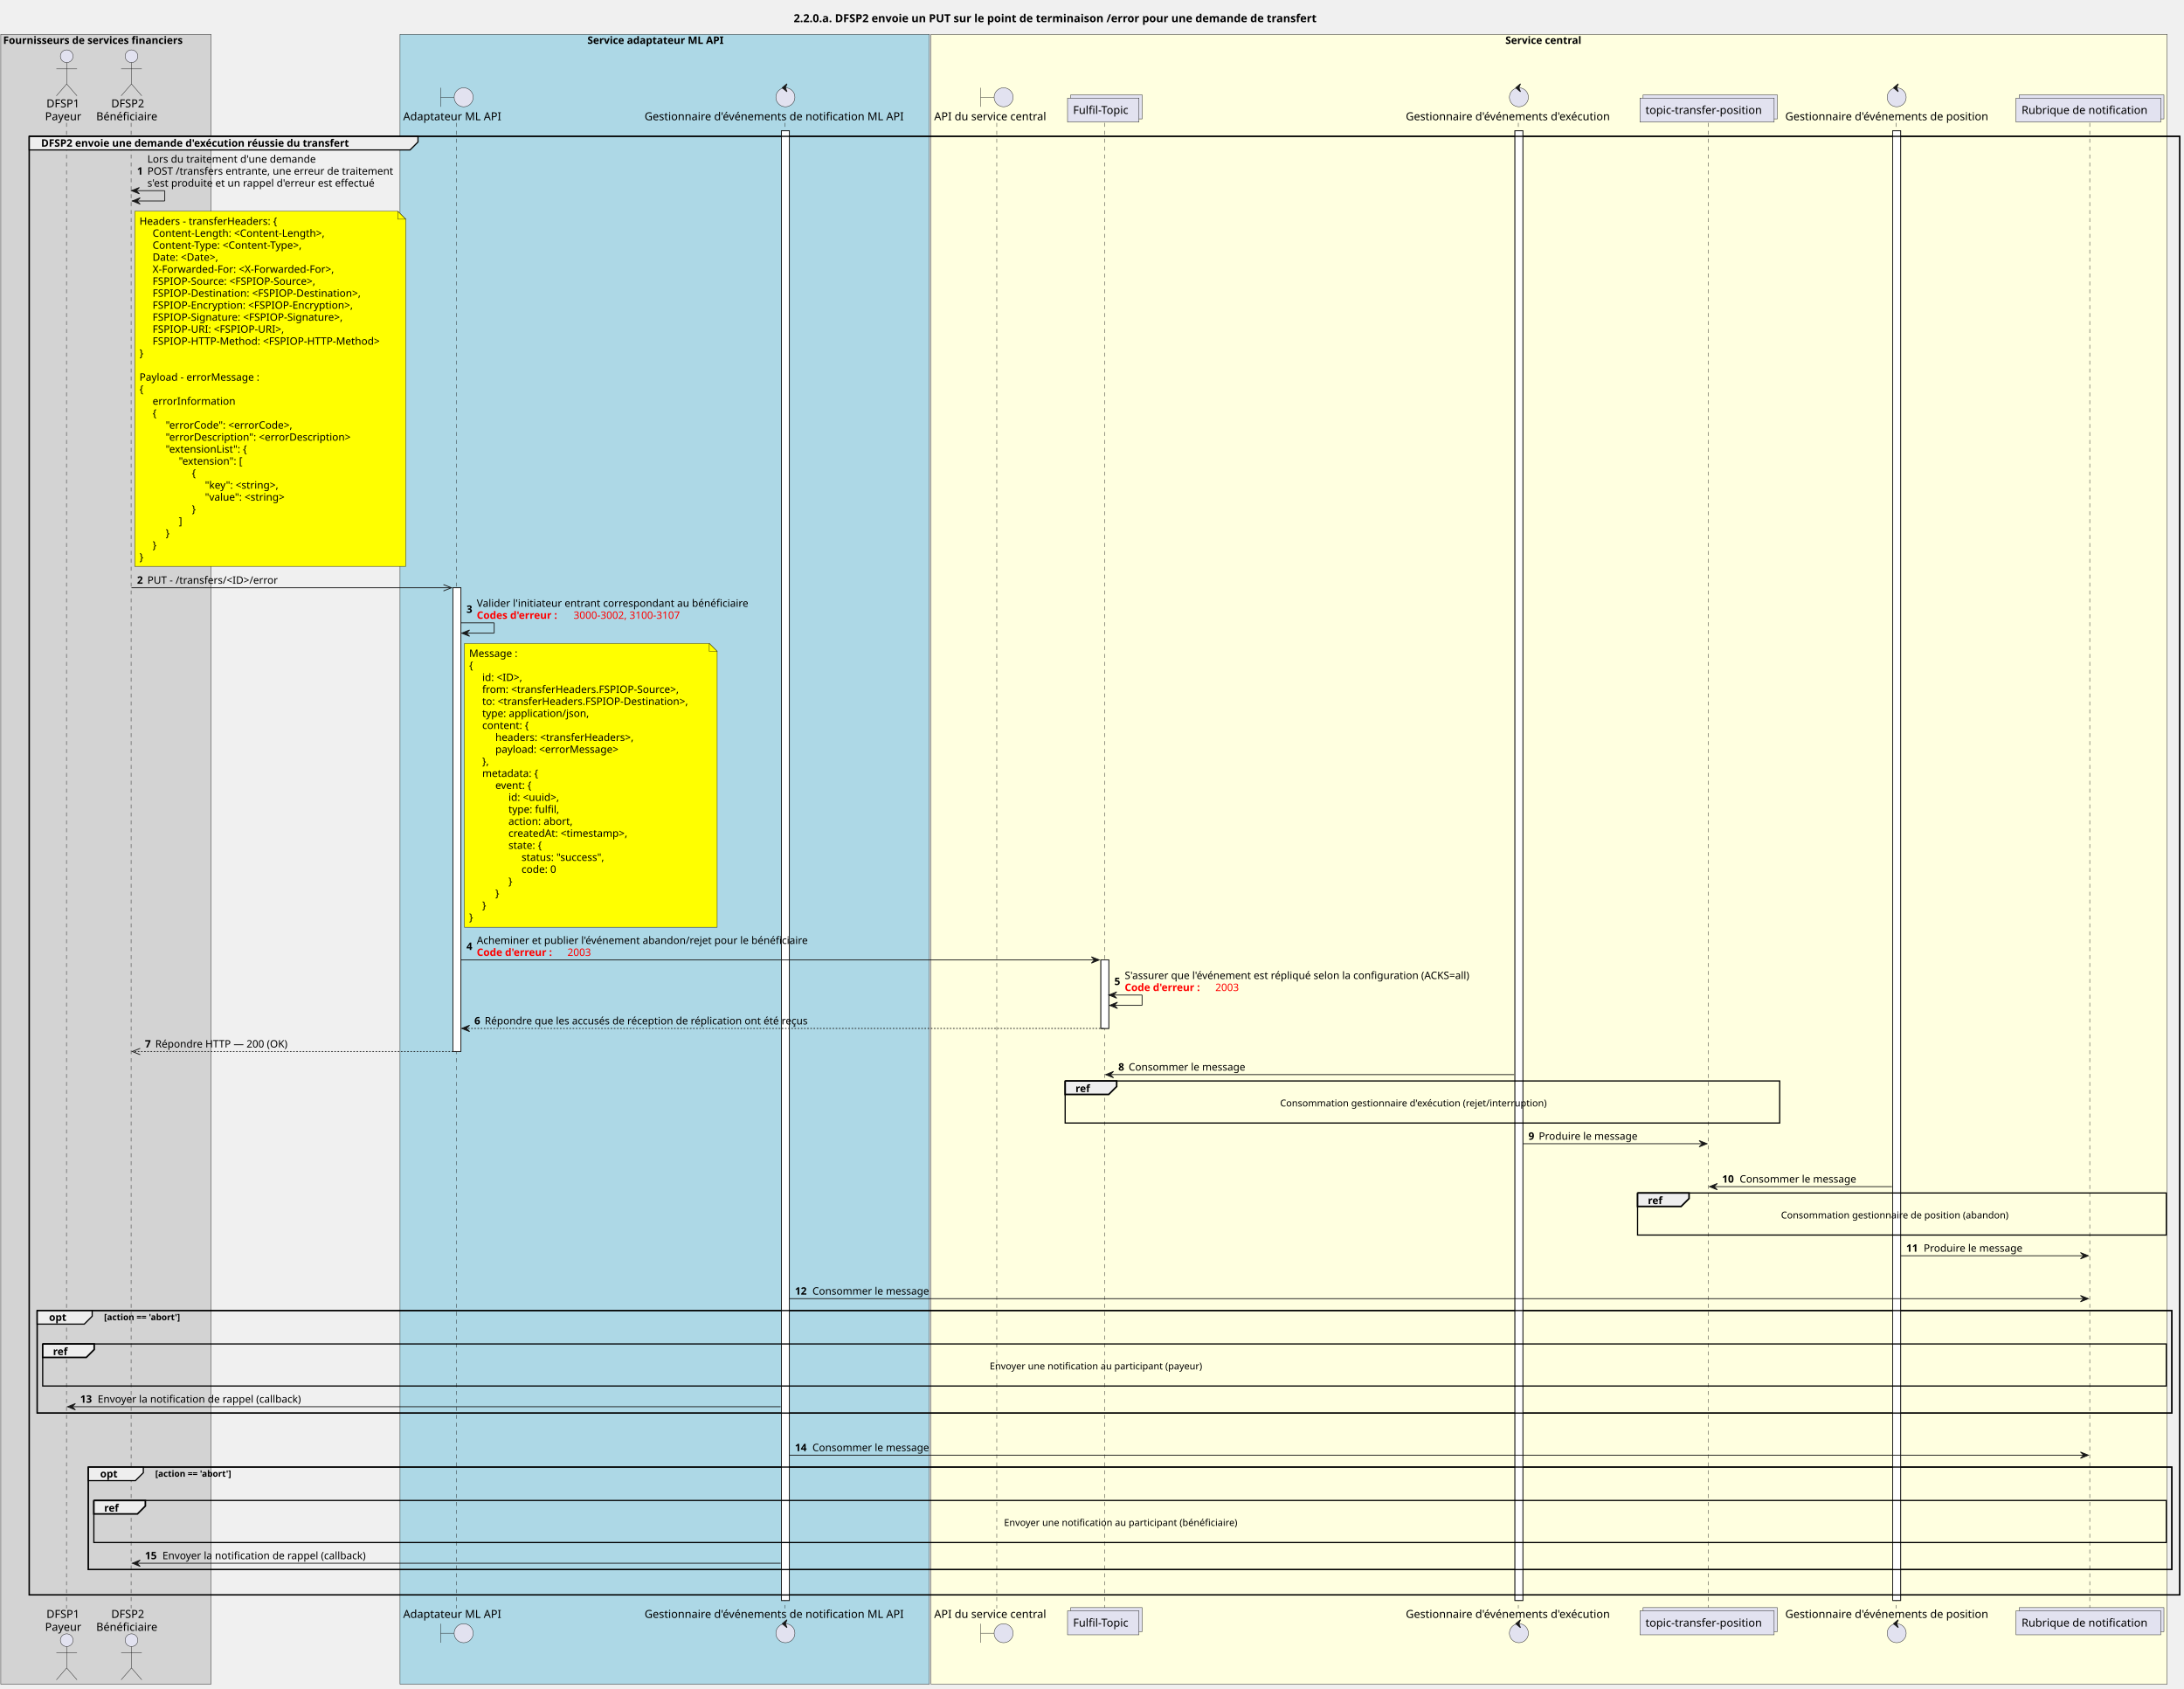
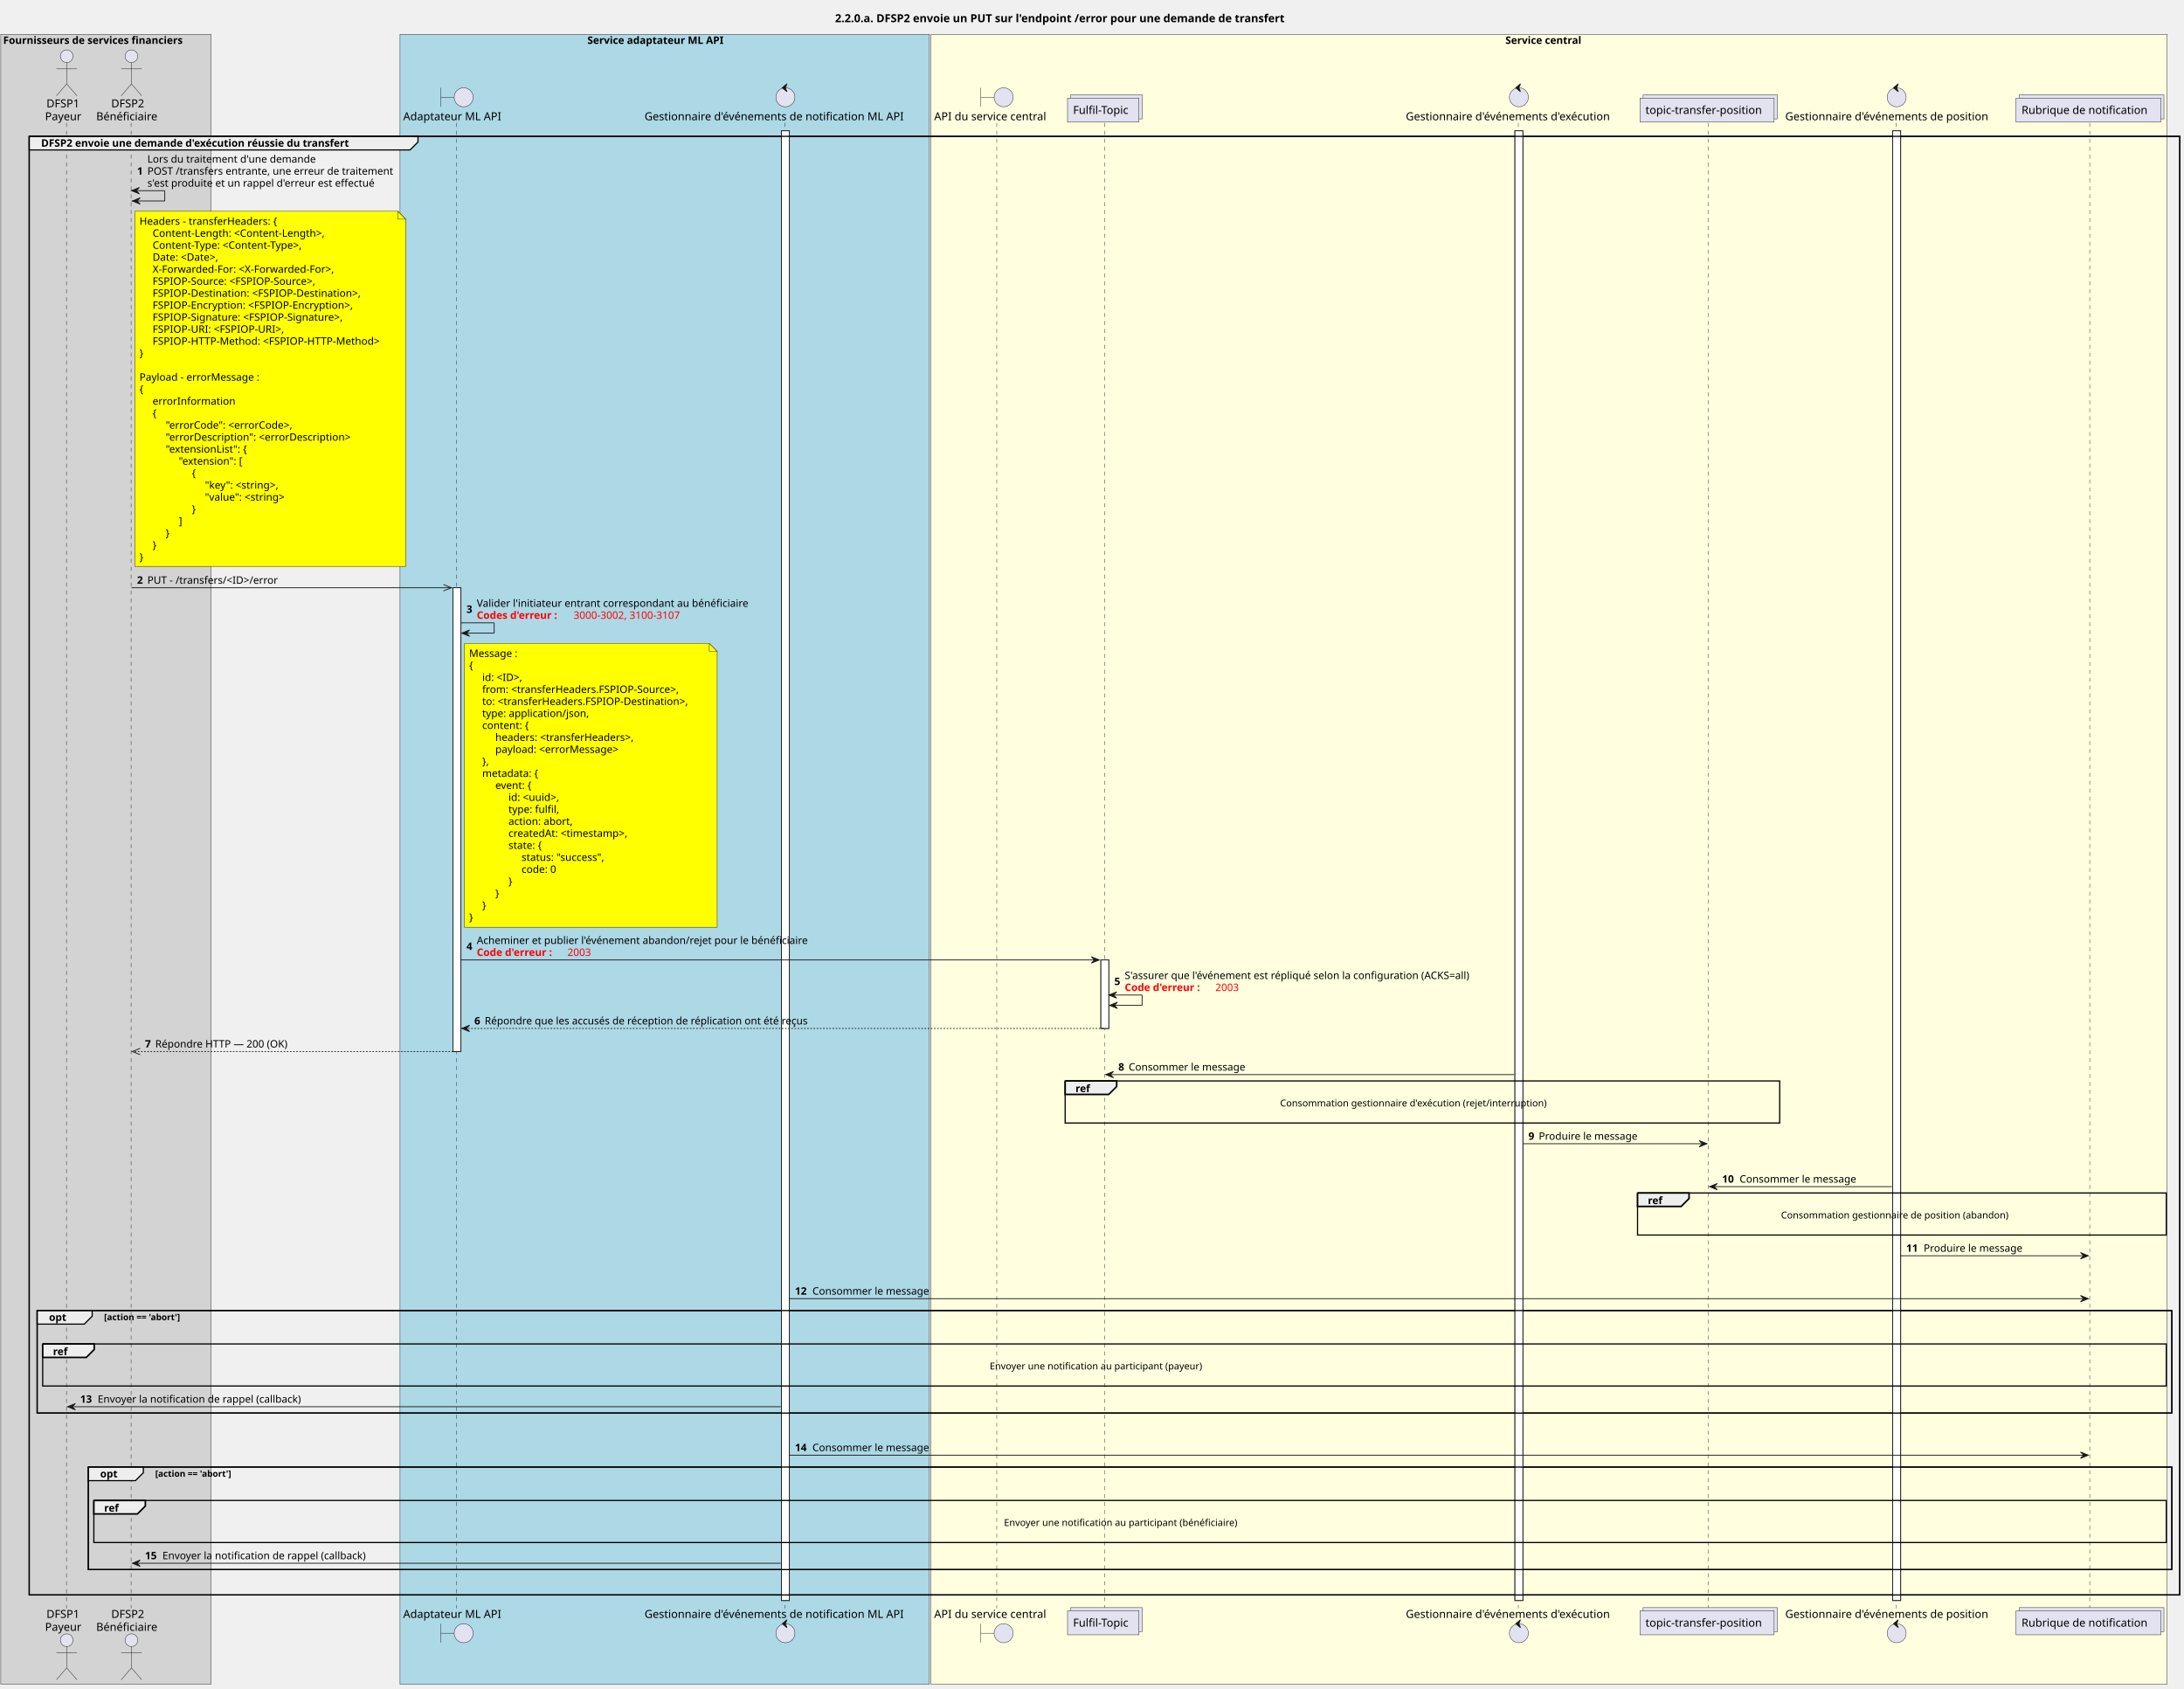
<svg xmlns="http://www.w3.org/2000/svg" contentStyleType="text/css" height="2130px" preserveAspectRatio="none" style="width:2756px;height:2130px;background:#FFFFFF;" version="1.1" viewBox="0 0 2756 2130" width="2756px" zoomAndPan="magnify">
  <defs />
  <g>
-     <text fill="#000000" font-family="sans-serif" font-size="14" font-weight="bold" lengthAdjust="spacing" textLength="756.615" x="1001.531" y="27.995">2.2.0.a. DFSP2 envoie un PUT sur le point de terminaison /error pour une demande de transfert</text>
+     <text fill="#000000" font-family="sans-serif" font-size="14" font-weight="bold" lengthAdjust="spacing" textLength="652.142" x="1053.768" y="27.995">2.2.0.a. DFSP2 envoie un PUT sur l'endpoint /error pour une demande de transfert</text>
    <rect fill="#D3D3D3" height="2081.562" style="stroke:#181818;stroke-width:0.5;" width="265.264" x="1" y="43.297" />
    <text fill="#000000" font-family="sans-serif" font-size="13" font-weight="bold" lengthAdjust="spacing" textLength="259.264" x="4" y="55.364">Fournisseurs de services financiers</text>
    <rect fill="#ADD8E6" height="2081.562" style="stroke:#181818;stroke-width:0.5;" width="668.037" x="504.78" y="43.297" />
    <text fill="#000000" font-family="sans-serif" font-size="13" font-weight="bold" lengthAdjust="spacing" textLength="195.108" x="741.244" y="55.364">Service adaptateur ML API</text>
    <rect fill="#FFFFE0" height="2081.562" style="stroke:#181818;stroke-width:0.5;" width="1559.86" x="1174.817" y="43.297" />
    <text fill="#000000" font-family="sans-serif" font-size="13" font-weight="bold" lengthAdjust="spacing" textLength="110.202" x="1899.646" y="55.364">Service central</text>
    <rect fill="#FFFFFF" height="585.117" style="stroke:#181818;stroke-width:1.0;" width="10" x="571.608" y="741.539" />
    <rect fill="#FFFFFF" height="1854.242" style="stroke:#181818;stroke-width:1.0;" width="10" x="986.101" y="165.023" />
    <rect fill="#FFFFFF" height="86.398" style="stroke:#181818;stroke-width:1.0;" width="10" x="1389.205" y="1211.125" />
    <rect fill="#FFFFFF" height="1854.242" style="stroke:#181818;stroke-width:1.0;" width="10" x="1911.708" y="165.023" />
    <rect fill="#FFFFFF" height="1854.242" style="stroke:#181818;stroke-width:1.0;" width="10" x="2388.427" y="165.023" />
    <rect fill="none" height="1840.242" style="stroke:#000000;stroke-width:1.5;" width="2713.793" x="36.884" y="172.023" />
    <rect fill="none" height="129.336" style="stroke:#000000;stroke-width:1.5;" width="2693.793" x="46.884" y="1653.461" />
    <rect fill="none" height="129.336" style="stroke:#000000;stroke-width:1.5;" width="2629.244" x="111.433" y="1850.93" />
    <line style="stroke:#181818;stroke-width:0.5;stroke-dasharray:5.0,5.0;" x1="83.884" x2="83.884" y1="155.023" y2="2029.266" />
    <line style="stroke:#181818;stroke-width:0.5;stroke-dasharray:5.0,5.0;" x1="165.433" x2="165.433" y1="155.023" y2="2029.266" />
    <line style="stroke:#181818;stroke-width:0.5;stroke-dasharray:5.0,5.0;" x1="575.78" x2="575.78" y1="155.023" y2="2029.266" />
    <line style="stroke:#181818;stroke-width:0.5;stroke-dasharray:5.0,5.0;" x1="990.384" x2="990.384" y1="155.023" y2="2029.266" />
    <line style="stroke:#181818;stroke-width:0.5;stroke-dasharray:5.0,5.0;" x1="1257.817" x2="1257.817" y1="155.023" y2="2029.266" />
    <line style="stroke:#181818;stroke-width:0.5;stroke-dasharray:5.0,5.0;" x1="1394.122" x2="1394.122" y1="155.023" y2="2029.266" />
    <line style="stroke:#181818;stroke-width:0.5;stroke-dasharray:5.0,5.0;" x1="1915.978" x2="1915.978" y1="155.023" y2="2029.266" />
    <line style="stroke:#181818;stroke-width:0.5;stroke-dasharray:5.0,5.0;" x1="2155.439" x2="2155.439" y1="155.023" y2="2029.266" />
    <line style="stroke:#181818;stroke-width:0.5;stroke-dasharray:5.0,5.0;" x1="2392.812" x2="2392.812" y1="155.023" y2="2029.266" />
    <line style="stroke:#181818;stroke-width:0.5;stroke-dasharray:5.0,5.0;" x1="2637.041" x2="2637.041" y1="155.023" y2="2029.266" />
    <text fill="#000000" font-family="sans-serif" font-size="14" lengthAdjust="spacing" textLength="45.069" x="58.623" y="135.425">DFSP1</text>
    <text fill="#000000" font-family="sans-serif" font-size="14" lengthAdjust="spacing" textLength="48.549" x="56.884" y="151.722">Payeur</text>
    <ellipse cx="84.158" cy="70.93" fill="#E2E2F0" rx="8" ry="8" style="stroke:#181818;stroke-width:0.5;" />
    <path d="M84.158,78.93 L84.158,105.93 M71.158,86.93 L97.158,86.93 M84.158,105.93 L71.158,120.93 M84.158,105.93 L97.158,120.93 " fill="none" style="stroke:#181818;stroke-width:0.5;" />
    <text fill="#000000" font-family="sans-serif" font-size="14" lengthAdjust="spacing" textLength="45.069" x="58.623" y="2041.261">DFSP1</text>
    <text fill="#000000" font-family="sans-serif" font-size="14" lengthAdjust="spacing" textLength="48.549" x="56.884" y="2057.558">Payeur</text>
    <ellipse cx="84.158" cy="2069.359" fill="#E2E2F0" rx="8" ry="8" style="stroke:#181818;stroke-width:0.5;" />
    <path d="M84.158,2077.359 L84.158,2104.359 M71.158,2085.359 L97.158,2085.359 M84.158,2104.359 L71.158,2119.359 M84.158,2104.359 L97.158,2119.359 " fill="none" style="stroke:#181818;stroke-width:0.5;" />
    <text fill="#000000" font-family="sans-serif" font-size="14" lengthAdjust="spacing" textLength="45.069" x="140.372" y="135.425">DFSP2</text>
    <text fill="#000000" font-family="sans-serif" font-size="14" lengthAdjust="spacing" textLength="82.947" x="121.433" y="151.722">Bénéficiaire</text>
    <ellipse cx="165.906" cy="70.93" fill="#E2E2F0" rx="8" ry="8" style="stroke:#181818;stroke-width:0.5;" />
    <path d="M165.906,78.93 L165.906,105.93 M152.906,86.93 L178.906,86.93 M165.906,105.93 L152.906,120.93 M165.906,105.93 L178.906,120.93 " fill="none" style="stroke:#181818;stroke-width:0.5;" />
    <text fill="#000000" font-family="sans-serif" font-size="14" lengthAdjust="spacing" textLength="45.069" x="140.372" y="2041.261">DFSP2</text>
    <text fill="#000000" font-family="sans-serif" font-size="14" lengthAdjust="spacing" textLength="82.947" x="121.433" y="2057.558">Bénéficiaire</text>
    <ellipse cx="165.906" cy="2069.359" fill="#E2E2F0" rx="8" ry="8" style="stroke:#181818;stroke-width:0.5;" />
    <path d="M165.906,2077.359 L165.906,2104.359 M152.906,2085.359 L178.906,2085.359 M165.906,2104.359 L152.906,2119.359 M165.906,2104.359 L178.906,2119.359 " fill="none" style="stroke:#181818;stroke-width:0.5;" />
    <text fill="#000000" font-family="sans-serif" font-size="14" lengthAdjust="spacing" textLength="129.657" x="508.78" y="151.722">Adaptateur ML API</text>
    <path d="M556.108,110.727 L556.108,134.727 M556.108,122.727 L573.108,122.727 " fill="none" style="stroke:#181818;stroke-width:0.5;" />
    <ellipse cx="585.108" cy="122.727" fill="#E2E2F0" rx="12" ry="12" style="stroke:#181818;stroke-width:0.5;" />
    <text fill="#000000" font-family="sans-serif" font-size="14" lengthAdjust="spacing" textLength="129.657" x="508.78" y="2041.261">Adaptateur ML API</text>
    <path d="M556.108,2048.562 L556.108,2072.562 M556.108,2060.562 L573.108,2060.562 " fill="none" style="stroke:#181818;stroke-width:0.5;" />
    <ellipse cx="585.108" cy="2060.562" fill="#E2E2F0" rx="12" ry="12" style="stroke:#181818;stroke-width:0.5;" />
    <text fill="#000000" font-family="sans-serif" font-size="14" lengthAdjust="spacing" textLength="349.433" x="813.384" y="151.722">Gestionnaire d'événements de notification ML API</text>
    <ellipse cx="991.101" cy="122.727" fill="#E2E2F0" rx="12" ry="12" style="stroke:#181818;stroke-width:0.5;" />
    <polygon fill="#181818" points="987.101,110.727,993.101,105.727,991.101,110.727,993.101,115.727,987.101,110.727" style="stroke:#181818;stroke-width:1.0;" />
    <text fill="#000000" font-family="sans-serif" font-size="14" lengthAdjust="spacing" textLength="349.433" x="813.384" y="2041.261">Gestionnaire d'événements de notification ML API</text>
    <ellipse cx="991.101" cy="2060.562" fill="#E2E2F0" rx="12" ry="12" style="stroke:#181818;stroke-width:0.5;" />
    <polygon fill="#181818" points="987.101,2048.562,993.101,2043.562,991.101,2048.562,993.101,2053.562,987.101,2048.562" style="stroke:#181818;stroke-width:1.0;" />
    <text fill="#000000" font-family="sans-serif" font-size="14" lengthAdjust="spacing" textLength="152.305" x="1178.817" y="151.722">API du service central</text>
    <path d="M1237.469,110.727 L1237.469,134.727 M1237.469,122.727 L1254.469,122.727 " fill="none" style="stroke:#181818;stroke-width:0.5;" />
    <ellipse cx="1266.469" cy="122.727" fill="#E2E2F0" rx="12" ry="12" style="stroke:#181818;stroke-width:0.5;" />
    <text fill="#000000" font-family="sans-serif" font-size="14" lengthAdjust="spacing" textLength="152.305" x="1178.817" y="2041.261">API du service central</text>
    <path d="M1237.469,2048.562 L1237.469,2072.562 M1237.469,2060.562 L1254.469,2060.562 " fill="none" style="stroke:#181818;stroke-width:0.5;" />
    <ellipse cx="1266.469" cy="2060.562" fill="#E2E2F0" rx="12" ry="12" style="stroke:#181818;stroke-width:0.5;" />
    <rect fill="#E2E2F0" height="30.297" style="stroke:#181818;stroke-width:0.5;" width="90.166" x="1351.122" y="119.727" />
    <rect fill="#E2E2F0" height="30.297" style="stroke:#181818;stroke-width:0.5;" width="90.166" x="1347.122" y="123.727" />
    <text fill="#000000" font-family="sans-serif" font-size="14" lengthAdjust="spacing" textLength="76.166" x="1354.122" y="143.722">Fulfil-Topic</text>
    <rect fill="#E2E2F0" height="30.297" style="stroke:#181818;stroke-width:0.5;" width="90.166" x="1351.122" y="2028.266" />
    <rect fill="#E2E2F0" height="30.297" style="stroke:#181818;stroke-width:0.5;" width="90.166" x="1347.122" y="2032.266" />
    <text fill="#000000" font-family="sans-serif" font-size="14" lengthAdjust="spacing" textLength="76.166" x="1354.122" y="2052.261">Fulfil-Topic</text>
    <text fill="#000000" font-family="sans-serif" font-size="14" lengthAdjust="spacing" textLength="279.46" x="1773.978" y="151.722">Gestionnaire d'événements d'exécution</text>
    <ellipse cx="1916.708" cy="122.727" fill="#E2E2F0" rx="12" ry="12" style="stroke:#181818;stroke-width:0.5;" />
    <polygon fill="#181818" points="1912.708,110.727,1918.708,105.727,1916.708,110.727,1918.708,115.727,1912.708,110.727" style="stroke:#181818;stroke-width:1.0;" />
    <text fill="#000000" font-family="sans-serif" font-size="14" lengthAdjust="spacing" textLength="279.46" x="1773.978" y="2041.261">Gestionnaire d'événements d'exécution</text>
    <ellipse cx="1916.708" cy="2060.562" fill="#E2E2F0" rx="12" ry="12" style="stroke:#181818;stroke-width:0.5;" />
    <polygon fill="#181818" points="1912.708,2048.562,1918.708,2043.562,1916.708,2048.562,1918.708,2053.562,1912.708,2048.562" style="stroke:#181818;stroke-width:1.0;" />
    <rect fill="#E2E2F0" height="30.297" style="stroke:#181818;stroke-width:0.5;" width="169.374" x="2073.439" y="119.727" />
    <rect fill="#E2E2F0" height="30.297" style="stroke:#181818;stroke-width:0.5;" width="169.374" x="2069.439" y="123.727" />
    <text fill="#000000" font-family="sans-serif" font-size="14" lengthAdjust="spacing" textLength="155.374" x="2076.439" y="143.722">topic-transfer-position</text>
    <rect fill="#E2E2F0" height="30.297" style="stroke:#181818;stroke-width:0.5;" width="169.374" x="2073.439" y="2028.266" />
    <rect fill="#E2E2F0" height="30.297" style="stroke:#181818;stroke-width:0.5;" width="169.374" x="2069.439" y="2032.266" />
    <text fill="#000000" font-family="sans-serif" font-size="14" lengthAdjust="spacing" textLength="155.374" x="2076.439" y="2052.261">topic-transfer-position</text>
    <text fill="#000000" font-family="sans-serif" font-size="14" lengthAdjust="spacing" textLength="275.228" x="2252.812" y="151.722">Gestionnaire d'événements de position</text>
    <ellipse cx="2393.427" cy="122.727" fill="#E2E2F0" rx="12" ry="12" style="stroke:#181818;stroke-width:0.5;" />
    <polygon fill="#181818" points="2389.427,110.727,2395.427,105.727,2393.427,110.727,2395.427,115.727,2389.427,110.727" style="stroke:#181818;stroke-width:1.0;" />
    <text fill="#000000" font-family="sans-serif" font-size="14" lengthAdjust="spacing" textLength="275.228" x="2252.812" y="2041.261">Gestionnaire d'événements de position</text>
    <ellipse cx="2393.427" cy="2060.562" fill="#E2E2F0" rx="12" ry="12" style="stroke:#181818;stroke-width:0.5;" />
    <polygon fill="#181818" points="2389.427,2048.562,2395.427,2043.562,2393.427,2048.562,2395.427,2053.562,2389.427,2048.562" style="stroke:#181818;stroke-width:1.0;" />
    <rect fill="#E2E2F0" height="30.297" style="stroke:#181818;stroke-width:0.5;" width="182.636" x="2548.041" y="119.727" />
    <rect fill="#E2E2F0" height="30.297" style="stroke:#181818;stroke-width:0.5;" width="182.636" x="2544.041" y="123.727" />
    <text fill="#000000" font-family="sans-serif" font-size="14" lengthAdjust="spacing" textLength="168.636" x="2551.041" y="143.722">Rubrique de notification</text>
    <rect fill="#E2E2F0" height="30.297" style="stroke:#181818;stroke-width:0.5;" width="182.636" x="2548.041" y="2028.266" />
    <rect fill="#E2E2F0" height="30.297" style="stroke:#181818;stroke-width:0.5;" width="182.636" x="2544.041" y="2032.266" />
    <text fill="#000000" font-family="sans-serif" font-size="14" lengthAdjust="spacing" textLength="168.636" x="2551.041" y="2052.261">Rubrique de notification</text>
    <rect fill="#FFFFFF" height="585.117" style="stroke:#181818;stroke-width:1.0;" width="10" x="571.608" y="741.539" />
    <rect fill="#FFFFFF" height="1854.242" style="stroke:#181818;stroke-width:1.0;" width="10" x="986.101" y="165.023" />
    <rect fill="#FFFFFF" height="86.398" style="stroke:#181818;stroke-width:1.0;" width="10" x="1389.205" y="1211.125" />
    <rect fill="#FFFFFF" height="1854.242" style="stroke:#181818;stroke-width:1.0;" width="10" x="1911.708" y="165.023" />
    <rect fill="#FFFFFF" height="1854.242" style="stroke:#181818;stroke-width:1.0;" width="10" x="2388.427" y="165.023" />
    <path d="M36.884,172.023 L527.47,172.023 L527.47,179.156 L517.47,189.156 L36.884,189.156 L36.884,172.023 " fill="#EEEEEE" style="stroke:#000000;stroke-width:1.5;" />
    <rect fill="none" height="1840.242" style="stroke:#000000;stroke-width:1.5;" width="2713.793" x="36.884" y="172.023" />
    <text fill="#000000" font-family="sans-serif" font-size="13" font-weight="bold" lengthAdjust="spacing" textLength="445.586" x="51.884" y="185.09">DFSP2 envoie une demande d'exécution réussie du transfert</text>
    <line style="stroke:#181818;stroke-width:1.0;" x1="165.906" x2="207.906" y1="240.555" y2="240.555" />
    <line style="stroke:#181818;stroke-width:1.0;" x1="207.906" x2="207.906" y1="240.555" y2="253.555" />
    <line style="stroke:#181818;stroke-width:1.0;" x1="166.906" x2="207.906" y1="253.555" y2="253.555" />
    <polygon fill="#181818" points="175.906,236.555,165.906,240.555,175.906,244.555,171.906,240.555" style="stroke:#181818;stroke-width:1.0;" />
    <polygon fill="#181818" points="176.906,249.555,166.906,253.555,176.906,257.555,172.906,253.555" style="stroke:#181818;stroke-width:1.0;" />
    <text fill="#000000" font-family="sans-serif" font-size="13" font-weight="bold" lengthAdjust="spacing" textLength="9.045" x="172.906" y="220.356">1</text>
    <text fill="#000000" font-family="sans-serif" font-size="13" lengthAdjust="spacing" textLength="227.119" x="185.952" y="205.223">Lors du traitement d'une demande</text>
    <text fill="#000000" font-family="sans-serif" font-size="13" lengthAdjust="spacing" textLength="331.773" x="185.952" y="220.356">POST /transfers entrante, une erreur de traitement</text>
    <text fill="#000000" font-family="sans-serif" font-size="13" lengthAdjust="spacing" textLength="310.483" x="185.952" y="235.489">s'est produite et un rappel d'erreur est effectué</text>
    <path d="M170,266.555 L170,714.555 L512,714.555 L512,276.555 L502,266.555 L170,266.555 " fill="#FFFF00" style="stroke:#181818;stroke-width:0.5;" />
    <path d="M502,266.555 L502,276.555 L512,276.555 L502,266.555 " fill="#FFFF00" style="stroke:#181818;stroke-width:0.5;" />
    <text fill="#000000" font-family="sans-serif" font-size="13" lengthAdjust="spacing" textLength="189.293" x="176" y="283.622">Headers - transferHeaders: {</text>
    <text fill="#000000" font-family="sans-serif" font-size="13" lengthAdjust="spacing" textLength="237.352" x="192.529" y="298.754">Content-Length: &lt;Content-Length&gt;,</text>
    <text fill="#000000" font-family="sans-serif" font-size="13" lengthAdjust="spacing" textLength="210.983" x="192.529" y="313.887">Content-Type: &lt;Content-Type&gt;,</text>
    <text fill="#000000" font-family="sans-serif" font-size="13" lengthAdjust="spacing" textLength="96.573" x="192.529" y="329.02">Date: &lt;Date&gt;,</text>
    <text fill="#000000" font-family="sans-serif" font-size="13" lengthAdjust="spacing" textLength="250.999" x="192.529" y="344.153">X-Forwarded-For: &lt;X-Forwarded-For&gt;,</text>
    <text fill="#000000" font-family="sans-serif" font-size="13" lengthAdjust="spacing" textLength="224.631" x="192.529" y="359.286">FSPIOP-Source: &lt;FSPIOP-Source&gt;,</text>
    <text fill="#000000" font-family="sans-serif" font-size="13" lengthAdjust="spacing" textLength="283.956" x="192.529" y="374.418">FSPIOP-Destination: &lt;FSPIOP-Destination&gt;,</text>
    <text fill="#000000" font-family="sans-serif" font-size="13" lengthAdjust="spacing" textLength="274.346" x="192.529" y="389.551">FSPIOP-Encryption: &lt;FSPIOP-Encryption&gt;,</text>
    <text fill="#000000" font-family="sans-serif" font-size="13" lengthAdjust="spacing" textLength="260.762" x="192.529" y="404.684">FSPIOP-Signature: &lt;FSPIOP-Signature&gt;,</text>
    <text fill="#000000" font-family="sans-serif" font-size="13" lengthAdjust="spacing" textLength="179.524" x="192.529" y="419.817">FSPIOP-URI: &lt;FSPIOP-URI&gt;,</text>
    <text fill="#000000" font-family="sans-serif" font-size="13" lengthAdjust="spacing" textLength="304.516" x="192.529" y="434.95">FSPIOP-HTTP-Method: &lt;FSPIOP-HTTP-Method&gt;</text>
    <text fill="#000000" font-family="sans-serif" font-size="13" lengthAdjust="spacing" textLength="8.271" x="176" y="450.082">}</text>
    <text fill="#000000" font-family="sans-serif" font-size="13" lengthAdjust="spacing" textLength="4.132" x="176" y="465.215"> </text>
    <text fill="#000000" font-family="sans-serif" font-size="13" lengthAdjust="spacing" textLength="161.713" x="176" y="480.348">Payload - errorMessage :</text>
    <text fill="#000000" font-family="sans-serif" font-size="13" lengthAdjust="spacing" textLength="8.271" x="176" y="495.481">{</text>
    <text fill="#000000" font-family="sans-serif" font-size="13" lengthAdjust="spacing" textLength="107.466" x="192.529" y="510.614">errorInformation</text>
    <text fill="#000000" font-family="sans-serif" font-size="13" lengthAdjust="spacing" textLength="8.271" x="192.529" y="525.747">{</text>
    <text fill="#000000" font-family="sans-serif" font-size="13" lengthAdjust="spacing" textLength="176.922" x="209.059" y="540.879">"errorCode": &lt;errorCode&gt;,</text>
    <text fill="#000000" font-family="sans-serif" font-size="13" lengthAdjust="spacing" textLength="254.306" x="209.059" y="556.012">"errorDescription": &lt;errorDescription&gt;</text>
    <text fill="#000000" font-family="sans-serif" font-size="13" lengthAdjust="spacing" textLength="115.07" x="209.059" y="571.145">"extensionList": {</text>
    <text fill="#000000" font-family="sans-serif" font-size="13" lengthAdjust="spacing" textLength="89.147" x="225.588" y="586.278">"extension": [</text>
    <text fill="#000000" font-family="sans-serif" font-size="13" lengthAdjust="spacing" textLength="8.271" x="242.117" y="601.411">{</text>
    <text fill="#000000" font-family="sans-serif" font-size="13" lengthAdjust="spacing" textLength="106.926" x="258.647" y="616.543">"key": &lt;string&gt;,</text>
    <text fill="#000000" font-family="sans-serif" font-size="13" lengthAdjust="spacing" textLength="115.083" x="258.647" y="631.676">"value": &lt;string&gt;</text>
    <text fill="#000000" font-family="sans-serif" font-size="13" lengthAdjust="spacing" textLength="8.271" x="242.117" y="646.809">}</text>
    <text fill="#000000" font-family="sans-serif" font-size="13" lengthAdjust="spacing" textLength="5.072" x="225.588" y="661.942">]</text>
    <text fill="#000000" font-family="sans-serif" font-size="13" lengthAdjust="spacing" textLength="8.271" x="209.059" y="677.075">}</text>
    <text fill="#000000" font-family="sans-serif" font-size="13" lengthAdjust="spacing" textLength="8.271" x="192.529" y="692.207">}</text>
    <text fill="#000000" font-family="sans-serif" font-size="13" lengthAdjust="spacing" textLength="8.271" x="176" y="707.34">}</text>
    <line style="stroke:#181818;stroke-width:1.0;" x1="569.608" x2="559.608" y1="741.539" y2="737.539" />
    <line style="stroke:#181818;stroke-width:1.0;" x1="569.608" x2="559.608" y1="741.539" y2="745.539" />
    <line style="stroke:#181818;stroke-width:1.0;" x1="165.906" x2="570.608" y1="741.539" y2="741.539" />
    <text fill="#000000" font-family="sans-serif" font-size="13" font-weight="bold" lengthAdjust="spacing" textLength="9.045" x="172.906" y="736.473">2</text>
    <text fill="#000000" font-family="sans-serif" font-size="13" lengthAdjust="spacing" textLength="177.119" x="185.952" y="736.473">PUT - /transfers/&lt;ID&gt;/error</text>
    <line style="stroke:#181818;stroke-width:1.0;" x1="581.608" x2="623.608" y1="785.805" y2="785.805" />
    <line style="stroke:#181818;stroke-width:1.0;" x1="623.608" x2="623.608" y1="785.805" y2="798.805" />
    <line style="stroke:#181818;stroke-width:1.0;" x1="582.608" x2="623.608" y1="798.805" y2="798.805" />
    <polygon fill="#181818" points="592.608,794.805,582.608,798.805,592.608,802.805,588.608,798.805" style="stroke:#181818;stroke-width:1.0;" />
    <text fill="#000000" font-family="sans-serif" font-size="13" font-weight="bold" lengthAdjust="spacing" textLength="9.045" x="588.608" y="773.172">3</text>
    <text fill="#000000" font-family="sans-serif" font-size="13" lengthAdjust="spacing" textLength="367.447" x="601.654" y="765.606">Valider l'initiateur entrant correspondant au bénéficiaire</text>
    <text fill="#FF0000" font-family="sans-serif" font-size="13" font-weight="bold" lengthAdjust="spacing" textLength="117.99" x="601.654" y="780.739">Codes d'erreur :</text>
    <text fill="#FF0000" font-family="sans-serif" font-size="13" lengthAdjust="spacing" textLength="149.982" x="723.776" y="780.739">3000-3002, 3100-3107</text>
    <path d="M586,811.805 L586,1169.805 L905,1169.805 L905,821.805 L895,811.805 L586,811.805 " fill="#FFFF00" style="stroke:#181818;stroke-width:0.5;" />
    <path d="M895,811.805 L895,821.805 L905,821.805 L895,811.805 " fill="#FFFF00" style="stroke:#181818;stroke-width:0.5;" />
    <text fill="#000000" font-family="sans-serif" font-size="13" lengthAdjust="spacing" textLength="65.489" x="592" y="828.872">Message :</text>
    <text fill="#000000" font-family="sans-serif" font-size="13" lengthAdjust="spacing" textLength="8.271" x="592" y="844.004">{</text>
    <text fill="#000000" font-family="sans-serif" font-size="13" lengthAdjust="spacing" textLength="60.138" x="608.529" y="859.137">id: &lt;ID&gt;,</text>
    <text fill="#000000" font-family="sans-serif" font-size="13" lengthAdjust="spacing" textLength="269.648" x="608.529" y="874.27">from: &lt;transferHeaders.FSPIOP-Source&gt;,</text>
    <text fill="#000000" font-family="sans-serif" font-size="13" lengthAdjust="spacing" textLength="281.823" x="608.529" y="889.403">to: &lt;transferHeaders.FSPIOP-Destination&gt;,</text>
    <text fill="#000000" font-family="sans-serif" font-size="13" lengthAdjust="spacing" textLength="144.352" x="608.529" y="904.536">type: application/json,</text>
    <text fill="#000000" font-family="sans-serif" font-size="13" lengthAdjust="spacing" textLength="66.555" x="608.529" y="919.668">content: {</text>
    <text fill="#000000" font-family="sans-serif" font-size="13" lengthAdjust="spacing" textLength="192.448" x="625.059" y="934.801">headers: &lt;transferHeaders&gt;,</text>
    <text fill="#000000" font-family="sans-serif" font-size="13" lengthAdjust="spacing" textLength="170.955" x="625.059" y="949.934">payload: &lt;errorMessage&gt;</text>
    <text fill="#000000" font-family="sans-serif" font-size="13" lengthAdjust="spacing" textLength="12.403" x="608.529" y="965.067">},</text>
    <text fill="#000000" font-family="sans-serif" font-size="13" lengthAdjust="spacing" textLength="79.79" x="608.529" y="980.2">metadata: {</text>
    <text fill="#000000" font-family="sans-serif" font-size="13" lengthAdjust="spacing" textLength="53.809" x="625.059" y="995.332">event: {</text>
    <text fill="#000000" font-family="sans-serif" font-size="13" lengthAdjust="spacing" textLength="74.636" x="641.588" y="1010.465">id: &lt;uuid&gt;,</text>
    <text fill="#000000" font-family="sans-serif" font-size="13" lengthAdjust="spacing" textLength="69.913" x="641.588" y="1025.598">type: fulfil,</text>
    <text fill="#000000" font-family="sans-serif" font-size="13" lengthAdjust="spacing" textLength="87.274" x="641.588" y="1040.731">action: abort,</text>
    <text fill="#000000" font-family="sans-serif" font-size="13" lengthAdjust="spacing" textLength="168.346" x="641.588" y="1055.864">createdAt: &lt;timestamp&gt;,</text>
    <text fill="#000000" font-family="sans-serif" font-size="13" lengthAdjust="spacing" textLength="49.715" x="641.588" y="1070.997">state: {</text>
    <text fill="#000000" font-family="sans-serif" font-size="13" lengthAdjust="spacing" textLength="115.4" x="658.117" y="1086.129">status: "success",</text>
    <text fill="#000000" font-family="sans-serif" font-size="13" lengthAdjust="spacing" textLength="48.134" x="658.117" y="1101.262">code: 0</text>
    <text fill="#000000" font-family="sans-serif" font-size="13" lengthAdjust="spacing" textLength="8.271" x="641.588" y="1116.395">}</text>
    <text fill="#000000" font-family="sans-serif" font-size="13" lengthAdjust="spacing" textLength="8.271" x="625.059" y="1131.528">}</text>
    <text fill="#000000" font-family="sans-serif" font-size="13" lengthAdjust="spacing" textLength="8.271" x="608.529" y="1146.661">}</text>
    <text fill="#000000" font-family="sans-serif" font-size="13" lengthAdjust="spacing" textLength="8.271" x="592" y="1161.793">}</text>
    <polygon fill="#181818" points="1377.205,1207.125,1387.205,1211.125,1377.205,1215.125,1381.205,1211.125" style="stroke:#181818;stroke-width:1.0;" />
    <line style="stroke:#181818;stroke-width:1.0;" x1="581.608" x2="1383.205" y1="1211.125" y2="1211.125" />
    <text fill="#000000" font-family="sans-serif" font-size="13" font-weight="bold" lengthAdjust="spacing" textLength="9.045" x="588.608" y="1198.493">4</text>
    <text fill="#000000" font-family="sans-serif" font-size="13" lengthAdjust="spacing" textLength="447.63" x="601.654" y="1190.926">Acheminer et publier l'événement abandon/rejet pour le bénéficiaire</text>
    <text fill="#FF0000" font-family="sans-serif" font-size="13" font-weight="bold" lengthAdjust="spacing" textLength="110.252" x="601.654" y="1206.059">Code d'erreur :</text>
    <text fill="#FF0000" font-family="sans-serif" font-size="13" lengthAdjust="spacing" textLength="33.084" x="716.039" y="1206.059">2003</text>
    <line style="stroke:#181818;stroke-width:1.0;" x1="1399.205" x2="1441.205" y1="1255.391" y2="1255.391" />
    <line style="stroke:#181818;stroke-width:1.0;" x1="1441.205" x2="1441.205" y1="1255.391" y2="1268.391" />
    <line style="stroke:#181818;stroke-width:1.0;" x1="1400.205" x2="1441.205" y1="1268.391" y2="1268.391" />
    <polygon fill="#181818" points="1409.205,1251.391,1399.205,1255.391,1409.205,1259.391,1405.205,1255.391" style="stroke:#181818;stroke-width:1.0;" />
    <polygon fill="#181818" points="1410.205,1264.391,1400.205,1268.391,1410.205,1272.391,1406.205,1268.391" style="stroke:#181818;stroke-width:1.0;" />
    <text fill="#000000" font-family="sans-serif" font-size="13" font-weight="bold" lengthAdjust="spacing" textLength="9.045" x="1406.205" y="1242.758">5</text>
    <text fill="#000000" font-family="sans-serif" font-size="13" lengthAdjust="spacing" textLength="475.459" x="1419.25" y="1235.192">S'assurer que l'événement est répliqué selon la configuration (ACKS=all)</text>
    <text fill="#FF0000" font-family="sans-serif" font-size="13" font-weight="bold" lengthAdjust="spacing" textLength="110.252" x="1419.25" y="1250.325">Code d'erreur :</text>
    <text fill="#FF0000" font-family="sans-serif" font-size="13" lengthAdjust="spacing" textLength="33.084" x="1533.635" y="1250.325">2003</text>
    <polygon fill="#181818" points="592.608,1293.523,582.608,1297.523,592.608,1301.523,588.608,1297.523" style="stroke:#181818;stroke-width:1.0;" />
    <line style="stroke:#181818;stroke-width:1.0;stroke-dasharray:2.0,2.0;" x1="586.608" x2="1393.205" y1="1297.523" y2="1297.523" />
    <text fill="#000000" font-family="sans-serif" font-size="13" font-weight="bold" lengthAdjust="spacing" textLength="9.045" x="598.608" y="1292.457">6</text>
    <text fill="#000000" font-family="sans-serif" font-size="13" lengthAdjust="spacing" textLength="440.172" x="611.654" y="1292.457">Répondre que les accusés de réception de réplication ont été reçus</text>
    <line style="stroke:#181818;stroke-width:1.0;" x1="166.906" x2="176.906" y1="1326.656" y2="1322.656" />
    <line style="stroke:#181818;stroke-width:1.0;" x1="166.906" x2="176.906" y1="1326.656" y2="1330.656" />
    <line style="stroke:#181818;stroke-width:1.0;stroke-dasharray:2.0,2.0;" x1="165.906" x2="575.608" y1="1326.656" y2="1326.656" />
    <text fill="#000000" font-family="sans-serif" font-size="13" font-weight="bold" lengthAdjust="spacing" textLength="9.045" x="182.906" y="1321.59">7</text>
    <text fill="#000000" font-family="sans-serif" font-size="13" lengthAdjust="spacing" textLength="179.81" x="195.952" y="1321.59">Répondre HTTP — 200 (OK)</text>
    <polygon fill="#181818" points="1405.205,1351.789,1395.205,1355.789,1405.205,1359.789,1401.205,1355.789" style="stroke:#181818;stroke-width:1.0;" />
    <line style="stroke:#181818;stroke-width:1.0;" x1="1399.205" x2="1910.708" y1="1355.789" y2="1355.789" />
    <text fill="#000000" font-family="sans-serif" font-size="13" font-weight="bold" lengthAdjust="spacing" textLength="9.045" x="1411.205" y="1350.723">8</text>
    <text fill="#000000" font-family="sans-serif" font-size="13" lengthAdjust="spacing" textLength="156.965" x="1424.25" y="1350.723">Consommer le message</text>
    <rect fill="none" height="53.07" style="stroke:#000000;stroke-width:1.5;" width="901.691" x="1344.122" y="1363.789" />
    <path d="M1344.122,1363.789 L1409.122,1363.789 L1409.122,1370.789 L1399.122,1380.789 L1344.122,1380.789 L1344.122,1363.789 " fill="#EEEEEE" style="stroke:#000000;stroke-width:2.0;" />
    <text fill="#000000" font-family="sans-serif" font-size="13" font-weight="bold" lengthAdjust="spacing" textLength="20.884" x="1357.122" y="1377.856">ref</text>
    <text fill="#000000" font-family="sans-serif" font-size="12" lengthAdjust="spacing" textLength="359.15" x="1615.392" y="1395.928">Consommation gestionnaire d'exécution (rejet/interruption)</text>
    <text fill="#000000" font-family="sans-serif" font-size="12" lengthAdjust="spacing" textLength="3.814" x="1793.06" y="1409.897"> </text>
    <polygon fill="#181818" points="2144.126,1438.992,2154.126,1442.992,2144.126,1446.992,2148.126,1442.992" style="stroke:#181818;stroke-width:1.0;" />
    <line style="stroke:#181818;stroke-width:1.0;" x1="1921.708" x2="2150.126" y1="1442.992" y2="1442.992" />
    <text fill="#000000" font-family="sans-serif" font-size="13" font-weight="bold" lengthAdjust="spacing" textLength="9.045" x="1928.708" y="1437.926">9</text>
    <text fill="#000000" font-family="sans-serif" font-size="13" lengthAdjust="spacing" textLength="132.882" x="1941.754" y="1437.926">Produire le message</text>
    <polygon fill="#181818" points="2167.126,1493.125,2157.126,1497.125,2167.126,1501.125,2163.126,1497.125" style="stroke:#181818;stroke-width:1.0;" />
    <line style="stroke:#181818;stroke-width:1.0;" x1="2161.126" x2="2387.427" y1="1497.125" y2="1497.125" />
    <text fill="#000000" font-family="sans-serif" font-size="13" font-weight="bold" lengthAdjust="spacing" textLength="18.091" x="2173.126" y="1492.059">10</text>
    <text fill="#000000" font-family="sans-serif" font-size="13" lengthAdjust="spacing" textLength="156.965" x="2195.216" y="1492.059">Consommer le message</text>
    <rect fill="none" height="53.07" style="stroke:#000000;stroke-width:1.5;" width="667.238" x="2066.439" y="1505.125" />
    <path d="M2066.439,1505.125 L2131.439,1505.125 L2131.439,1512.125 L2121.439,1522.125 L2066.439,1522.125 L2066.439,1505.125 " fill="#EEEEEE" style="stroke:#000000;stroke-width:2.0;" />
    <text fill="#000000" font-family="sans-serif" font-size="13" font-weight="bold" lengthAdjust="spacing" textLength="20.884" x="2079.439" y="1519.192">ref</text>
    <text fill="#000000" font-family="sans-serif" font-size="12" lengthAdjust="spacing" textLength="305.133" x="2247.491" y="1537.264">Consommation gestionnaire de position (abandon)</text>
    <text fill="#000000" font-family="sans-serif" font-size="12" lengthAdjust="spacing" textLength="3.814" x="2398.15" y="1551.232"> </text>
    <polygon fill="#181818" points="2625.359,1580.328,2635.359,1584.328,2625.359,1588.328,2629.359,1584.328" style="stroke:#181818;stroke-width:1.0;" />
    <line style="stroke:#181818;stroke-width:1.0;" x1="2398.427" x2="2631.359" y1="1584.328" y2="1584.328" />
    <text fill="#000000" font-family="sans-serif" font-size="13" font-weight="bold" lengthAdjust="spacing" textLength="18.091" x="2405.427" y="1579.262">11</text>
    <text fill="#000000" font-family="sans-serif" font-size="13" lengthAdjust="spacing" textLength="132.882" x="2427.518" y="1579.262">Produire le message</text>
    <polygon fill="#181818" points="2625.359,1634.461,2635.359,1638.461,2625.359,1642.461,2629.359,1638.461" style="stroke:#181818;stroke-width:1.0;" />
    <line style="stroke:#181818;stroke-width:1.0;" x1="996.101" x2="2631.359" y1="1638.461" y2="1638.461" />
    <text fill="#000000" font-family="sans-serif" font-size="13" font-weight="bold" lengthAdjust="spacing" textLength="18.091" x="1003.101" y="1633.395">12</text>
    <text fill="#000000" font-family="sans-serif" font-size="13" lengthAdjust="spacing" textLength="156.965" x="1025.191" y="1633.395">Consommer le message</text>
    <path d="M46.884,1653.461 L116.335,1653.461 L116.335,1660.594 L106.335,1670.594 L46.884,1670.594 L46.884,1653.461 " fill="#EEEEEE" style="stroke:#000000;stroke-width:1.5;" />
    <rect fill="none" height="129.336" style="stroke:#000000;stroke-width:1.5;" width="2693.793" x="46.884" y="1653.461" />
    <text fill="#000000" font-family="sans-serif" font-size="13" font-weight="bold" lengthAdjust="spacing" textLength="24.451" x="61.884" y="1666.528">opt</text>
    <text fill="#000000" font-family="sans-serif" font-size="11" font-weight="bold" lengthAdjust="spacing" textLength="114.78" x="131.335" y="1665.671">[action == 'abort']</text>
    <rect fill="none" height="53.07" style="stroke:#000000;stroke-width:1.5;" width="2679.793" x="53.884" y="1695.594" />
    <path d="M53.884,1695.594 L118.884,1695.594 L118.884,1702.594 L108.884,1712.594 L53.884,1712.594 L53.884,1695.594 " fill="#EEEEEE" style="stroke:#000000;stroke-width:2.0;" />
    <text fill="#000000" font-family="sans-serif" font-size="13" font-weight="bold" lengthAdjust="spacing" textLength="20.884" x="66.884" y="1709.661">ref</text>
    <text fill="#000000" font-family="sans-serif" font-size="12" lengthAdjust="spacing" textLength="289.67" x="1248.945" y="1727.732">Envoyer une notification au participant (payeur)</text>
    <text fill="#000000" font-family="sans-serif" font-size="12" lengthAdjust="spacing" textLength="3.814" x="1391.873" y="1741.701"> </text>
    <polygon fill="#181818" points="95.158,1770.797,85.158,1774.797,95.158,1778.797,91.158,1774.797" style="stroke:#181818;stroke-width:1.0;" />
    <line style="stroke:#181818;stroke-width:1.0;" x1="89.158" x2="985.101" y1="1774.797" y2="1774.797" />
    <text fill="#000000" font-family="sans-serif" font-size="13" font-weight="bold" lengthAdjust="spacing" textLength="18.091" x="101.158" y="1769.731">13</text>
    <text fill="#000000" font-family="sans-serif" font-size="13" lengthAdjust="spacing" textLength="279.532" x="123.249" y="1769.731">Envoyer la notification de rappel (callback)</text>
    <polygon fill="#181818" points="2625.359,1831.93,2635.359,1835.93,2625.359,1839.93,2629.359,1835.93" style="stroke:#181818;stroke-width:1.0;" />
    <line style="stroke:#181818;stroke-width:1.0;" x1="996.101" x2="2631.359" y1="1835.93" y2="1835.93" />
    <text fill="#000000" font-family="sans-serif" font-size="13" font-weight="bold" lengthAdjust="spacing" textLength="18.091" x="1003.101" y="1830.864">14</text>
    <text fill="#000000" font-family="sans-serif" font-size="13" lengthAdjust="spacing" textLength="156.965" x="1025.191" y="1830.864">Consommer le message</text>
    <path d="M111.433,1850.93 L180.884,1850.93 L180.884,1858.062 L170.884,1868.062 L111.433,1868.062 L111.433,1850.93 " fill="#EEEEEE" style="stroke:#000000;stroke-width:1.5;" />
    <rect fill="none" height="129.336" style="stroke:#000000;stroke-width:1.5;" width="2629.244" x="111.433" y="1850.93" />
    <text fill="#000000" font-family="sans-serif" font-size="13" font-weight="bold" lengthAdjust="spacing" textLength="24.451" x="126.433" y="1863.997">opt</text>
    <text fill="#000000" font-family="sans-serif" font-size="11" font-weight="bold" lengthAdjust="spacing" textLength="114.78" x="195.884" y="1863.14">[action == 'abort']</text>
    <rect fill="none" height="53.07" style="stroke:#000000;stroke-width:1.5;" width="2615.244" x="118.433" y="1893.062" />
    <path d="M118.433,1893.062 L183.433,1893.062 L183.433,1900.062 L173.433,1910.062 L118.433,1910.062 L118.433,1893.062 " fill="#EEEEEE" style="stroke:#000000;stroke-width:2.0;" />
    <text fill="#000000" font-family="sans-serif" font-size="13" font-weight="bold" lengthAdjust="spacing" textLength="20.884" x="131.433" y="1907.129">ref</text>
    <text fill="#000000" font-family="sans-serif" font-size="12" lengthAdjust="spacing" textLength="318.158" x="1266.976" y="1925.201">Envoyer une notification au participant (bénéficiaire)</text>
    <text fill="#000000" font-family="sans-serif" font-size="12" lengthAdjust="spacing" textLength="3.814" x="1424.148" y="1939.17"> </text>
    <polygon fill="#181818" points="176.906,1968.266,166.906,1972.266,176.906,1976.266,172.906,1972.266" style="stroke:#181818;stroke-width:1.0;" />
    <line style="stroke:#181818;stroke-width:1.0;" x1="170.906" x2="985.101" y1="1972.266" y2="1972.266" />
    <text fill="#000000" font-family="sans-serif" font-size="13" font-weight="bold" lengthAdjust="spacing" textLength="18.091" x="182.906" y="1967.2">15</text>
    <text fill="#000000" font-family="sans-serif" font-size="13" lengthAdjust="spacing" textLength="279.532" x="204.997" y="1967.2">Envoyer la notification de rappel (callback)</text>
  </g>
</svg>
